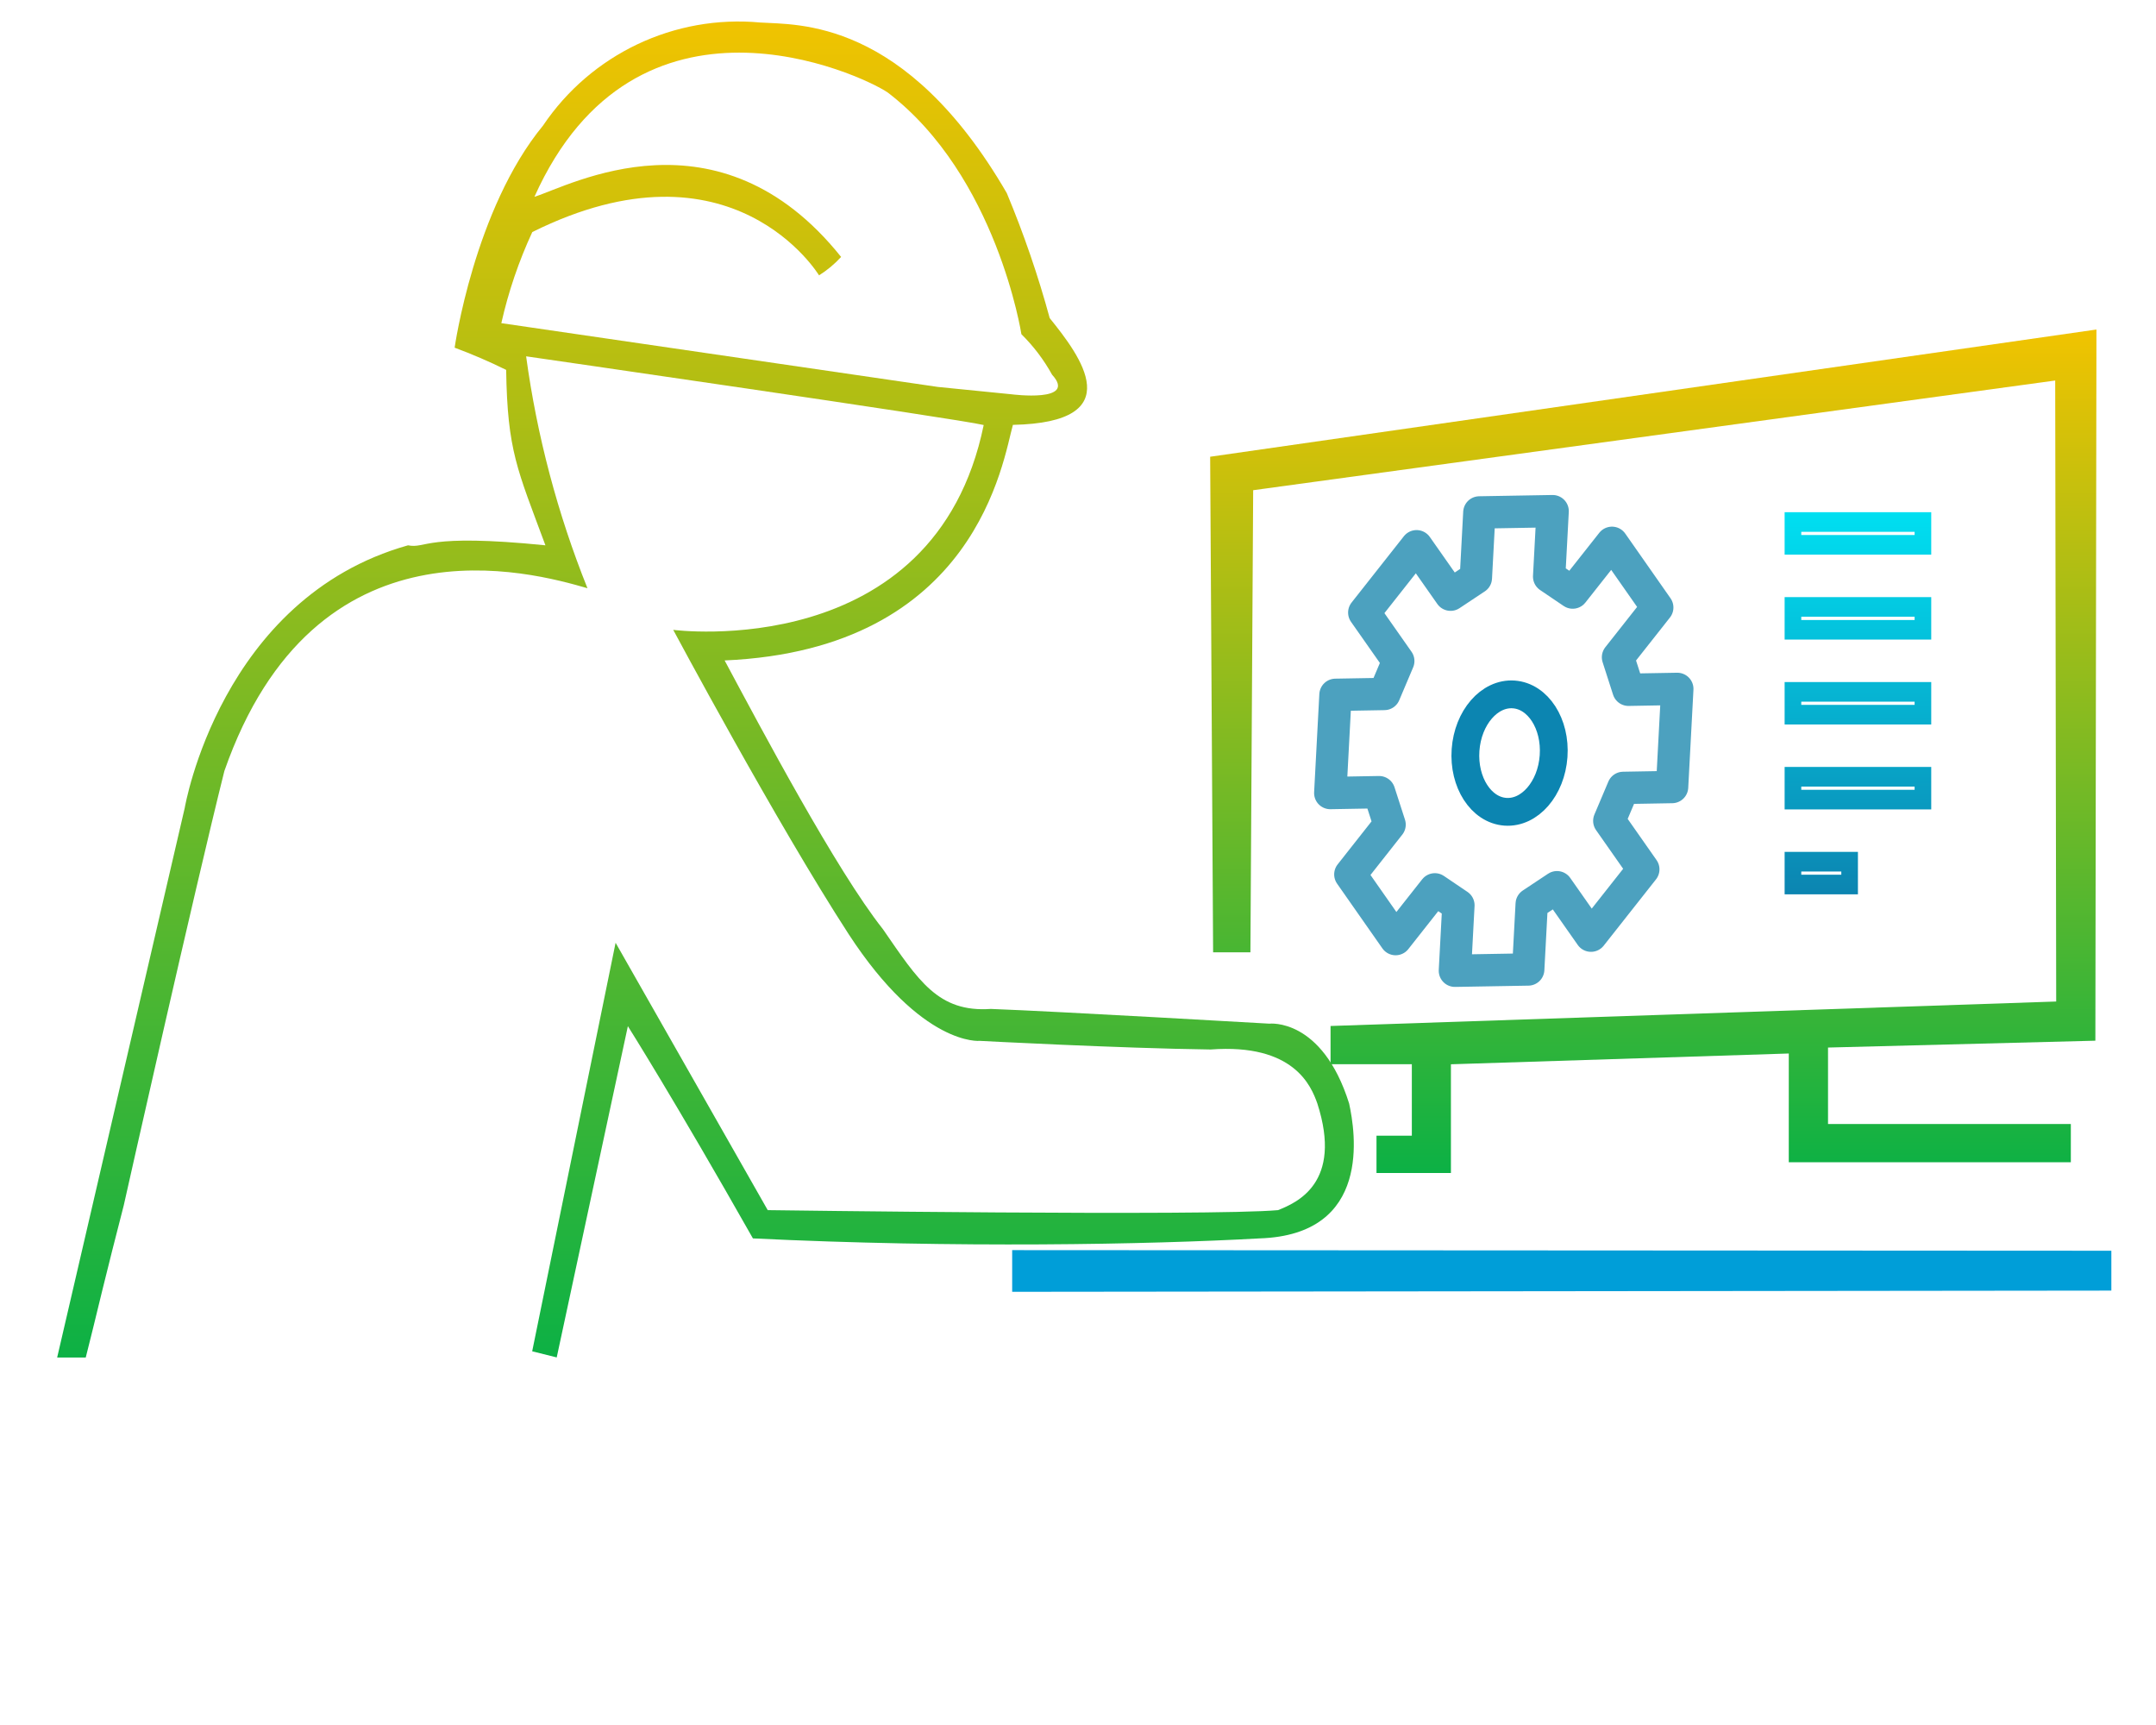
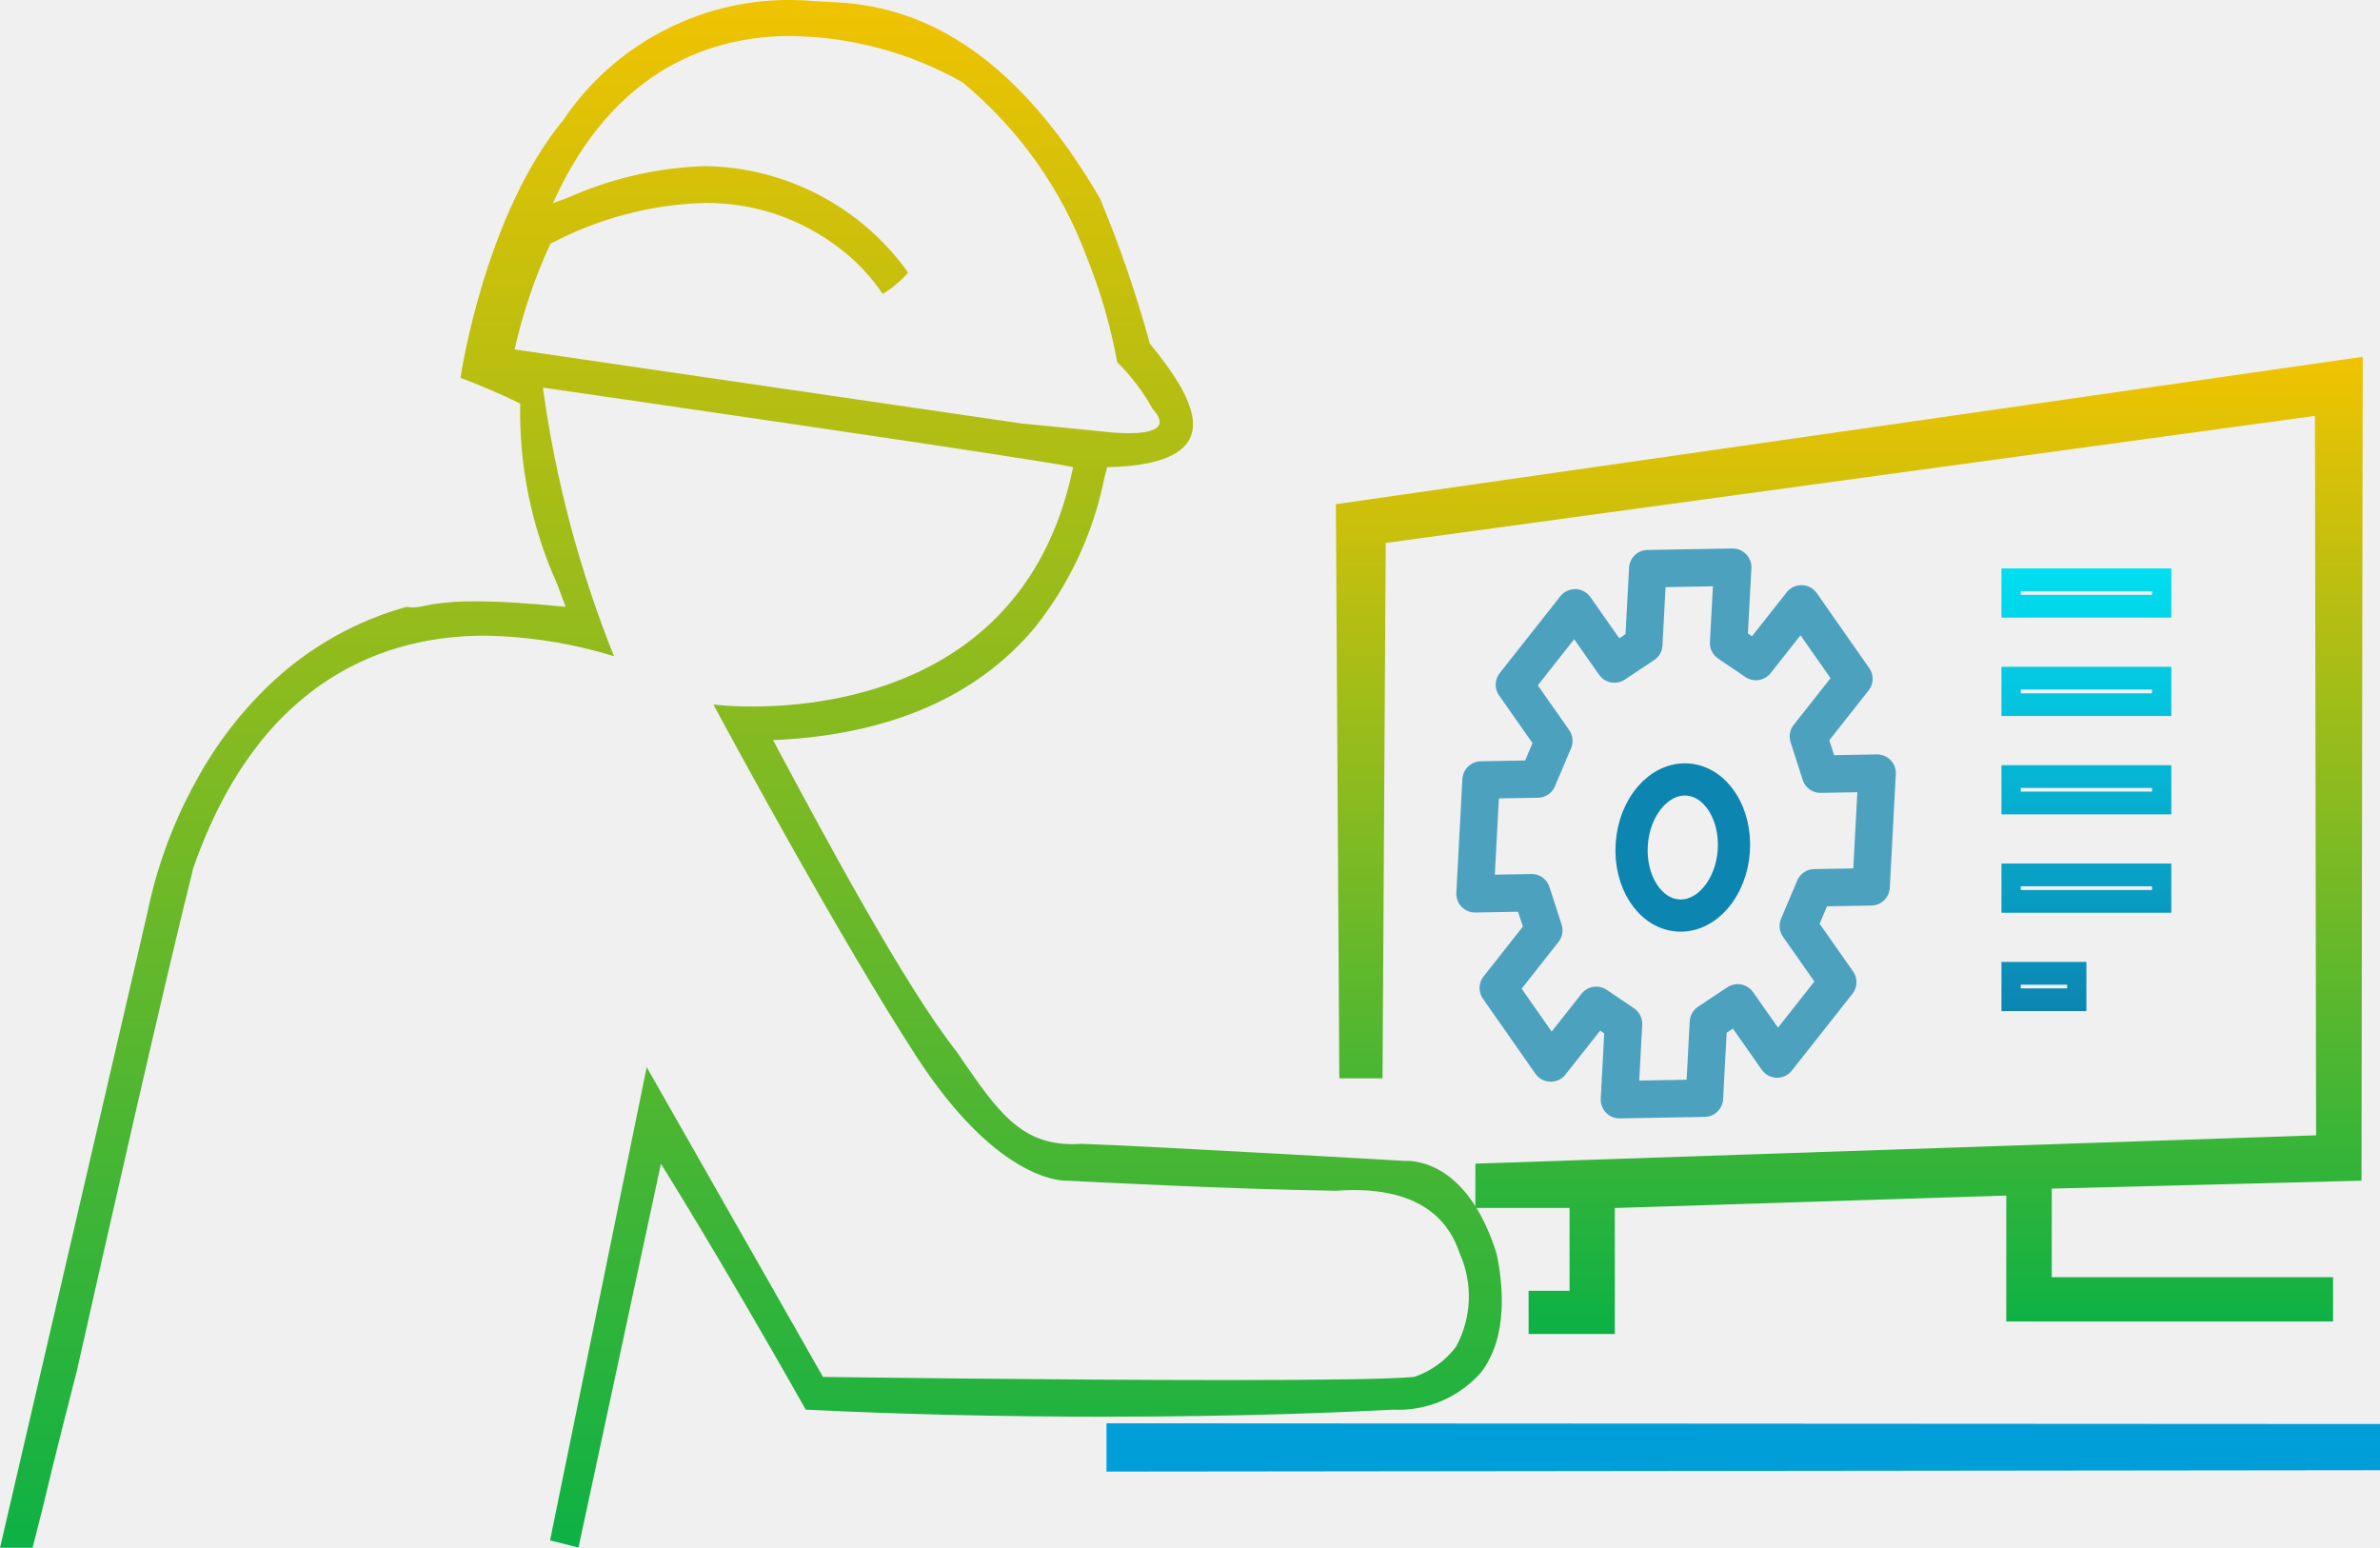
- <svg xmlns="http://www.w3.org/2000/svg" width="100" height="80" viewBox="0 0 100 80">
+ <svg xmlns="http://www.w3.org/2000/svg" width="95.279" height="61.96" viewBox="0 0 95.279 61.96">
  <defs>
    <linearGradient id="linear-gradient" x1="0.5" x2="0.5" y2="1" gradientUnits="objectBoundingBox">
      <stop offset="0" stop-color="#f1c300" />
      <stop offset="1" stop-color="#0cb145" />
    </linearGradient>
    <linearGradient id="linear-gradient-3" x1="0.5" x2="0.5" y2="1" gradientUnits="objectBoundingBox">
      <stop offset="0" stop-color="#00dff1" />
      <stop offset="1" stop-color="#0c85b1" />
    </linearGradient>
  </defs>
-   <g id="Group_13681" data-name="Group 13681" transform="translate(-3133 -2549)">
-     <rect id="Rectangle_3111" data-name="Rectangle 3111" width="100" height="80" transform="translate(3133 2549)" fill="#fff" />
+   <g id="Activities_active" transform="translate(-3135.65 -2549.999)">
    <g id="Activities" transform="translate(2788.901 1934.988)">
      <path id="Path_27" data-name="Path 27" d="M600.375,627.14l20.256,2.959,3.414.341s3.073.4,1.878-.91a8.228,8.228,0,0,0-1.422-1.877s-1.138-7.34-6.2-11.209c-1.252-.853-11.664-5.69-16.387,4.837,1.651-.512,8.535-4.324,14.225,2.789a4.989,4.989,0,0,1-1.024.854s-4.006-6.627-13.3-2.008a21.039,21.039,0,0,0-1.436,4.225Z" transform="translate(-233.027 1.858)" fill="none" />
-       <path id="Path_28" data-name="Path 28" d="M596.186,628.136s.91-6.429,4.1-10.3a10.925,10.925,0,0,1,10.072-4.78c1.707.114,6.714-.228,11.437,7.909a47.34,47.34,0,0,1,1.992,5.8c1.423,1.764,3.755,4.837-1.707,4.951-.455,1.593-1.65,10.413-13.371,10.925,1.707,3.186,5.178,9.73,7.341,12.462,1.651,2.39,2.561,3.869,5.007,3.7,3.073.114,12.917.683,12.917.683s2.447-.284,3.7,3.7c.285,1.309,1.082,6.089-4.153,6.259-5.121.285-14.111.455-23.5,0-3.642-6.429-5.8-9.843-5.8-9.843l-3.3,15.363-1.138-.284,3.869-18.947,7.056,12.4s20.541.285,23.67,0c.854-.341,3.016-1.252,1.821-4.95-.284-.8-1.081-2.788-4.95-2.5-4.267-.057-10.7-.4-10.7-.4s-2.674.285-6.088-4.95c-3.357-5.177-8.136-14.111-8.136-14.111s12.12,1.593,14.4-9.5c-1.138-.284-21.223-3.186-21.223-3.186a45.319,45.319,0,0,0,2.845,10.755c-2.56-.739-12.632-3.584-16.842,8.479-1.422,5.69-4.552,19.631-4.666,20.143-.739,2.845-1.422,5.69-1.422,5.69l-.341,1.366H577.75l5.918-25.491s1.651-9.729,10.356-12.177c.854.171.74-.569,6.373,0-1.308-3.528-1.763-4.381-1.821-8.136A25.373,25.373,0,0,0,596.186,628.136Z" transform="translate(-231 2)" fill="url(#linear-gradient)" />
-       <path id="Path_29" data-name="Path 29" d="M600.375,627.14l20.256,2.959,3.414.341s3.073.4,1.878-.91a8.228,8.228,0,0,0-1.422-1.877s-1.138-7.34-6.2-11.209c-1.252-.853-11.664-5.69-16.387,4.837,1.651-.512,8.535-4.324,14.225,2.789a4.989,4.989,0,0,1-1.024.854s-4.006-6.627-13.3-2.008a21.039,21.039,0,0,0-1.436,4.225Z" transform="translate(-233.027 1.858)" fill="#fff" />
+       <path id="Subtraction_3" data-name="Subtraction 3" d="M17046.414-569.029h-1.314l5.916-25.492a.038.038,0,0,1,0-.011,18.629,18.629,0,0,1,1.914-5.159,15.613,15.613,0,0,1,3.152-4.07,13.011,13.011,0,0,1,5.291-2.935,1.283,1.283,0,0,0,.248.026,2.329,2.329,0,0,0,.469-.066c.092-.019.189-.039.3-.059a10.4,10.4,0,0,1,1.754-.12c.947,0,2.158.073,3.6.219-.092-.245-.178-.478-.26-.7l-.078-.209a16.72,16.72,0,0,1-1.482-7.227,25.224,25.224,0,0,0-2.391-1.03c.039-.271,1.014-6.557,4.1-10.3a10.908,10.908,0,0,1,9.066-4.828c.332,0,.668.015,1,.046.113.008.242.013.381.02,1.99.088,6.648.294,11.061,7.893a48.962,48.962,0,0,1,1.992,5.8l0,0c.746.927,2.133,2.654,1.609,3.777-.344.736-1.461,1.129-3.322,1.169-.027.1-.059.222-.094.368l-.023.095a13.992,13.992,0,0,1-2.77,5.946c-2.332,2.794-5.859,4.314-10.486,4.517l.271.507c1.752,3.27,5.012,9.357,7.07,11.952l.2.29,0,.005c1.42,2.058,2.357,3.418,4.434,3.418.121,0,.246,0,.373-.013,3.018.11,12.82.677,12.918.683a1.058,1.058,0,0,1,.107,0c.568,0,2.506.267,3.588,3.7.252,1.163.5,3.331-.627,4.778a4.411,4.411,0,0,1-3.523,1.482c-1.893.1-5.908.28-11.533.281-4.1,0-8.125-.094-11.967-.281-3.65-6.449-5.793-9.825-5.8-9.844l-3.3,15.361-1.139-.283,3.869-18.945,7.057,12.4c.066,0,9.236.126,16.143.126,4.072,0,6.6-.042,7.525-.126a3.491,3.491,0,0,0,1.68-1.216,4.219,4.219,0,0,0,.141-3.734c-.223-.626-.9-2.53-4.225-2.53-.23,0-.473.009-.721.027-4.15-.054-10.432-.385-10.7-.4h0s-.029,0-.078,0c-.465,0-2.937-.239-6.01-4.953-3.049-4.7-7.3-12.546-8.119-14.071l-.021-.041h0a13.548,13.548,0,0,0,1.566.079c3.268,0,11.059-.933,12.832-9.58-1.125-.28-21.025-3.157-21.225-3.185a45.4,45.4,0,0,0,2.846,10.754,18.555,18.555,0,0,0-5.176-.824c-3.84,0-8.982,1.614-11.666,9.3-1.2,4.791-3.6,15.414-4.578,19.758-.02.087-.037.16-.051.22-.02.084-.031.14-.035.165-.748,2.876-1.418,5.677-1.42,5.688l-.346,1.365Zm26.887-53.835h0a14.013,14.013,0,0,0-6.168,1.634A20.968,20.968,0,0,0,17065.7-617l20.254,2.958,3.412.339a8.521,8.521,0,0,0,.928.056c.48,0,1.082-.059,1.207-.34.068-.158-.018-.368-.254-.626a8.251,8.251,0,0,0-1.422-1.876,21.721,21.721,0,0,0-1.2-4.154,16.58,16.58,0,0,0-5-7.055,14.294,14.294,0,0,0-6.889-1.849c-2.965,0-7.02,1.16-9.5,6.687.17-.053.389-.138.664-.246l.031-.012a14.593,14.593,0,0,1,5.41-1.222,10.173,10.173,0,0,1,8.117,4.266,4.744,4.744,0,0,1-1.021.854,7.623,7.623,0,0,0-1.717-1.822,8.689,8.689,0,0,0-5.416-1.822Z" transform="translate(-16698.35 1246)" fill="url(#linear-gradient)" />
      <path id="Path_31" data-name="Path 31" d="M639.487,638.152l37.2-5.087.046,28.8L643.076,663v1.772h3.77v3.316h-1.639v1.73h3.452v-5.042l15.671-.5v5.042h13.082v-1.772H666.15V664l12.4-.318L678.6,630.7l-41.108,5.9.137,22.984h1.73Z" transform="translate(-237.263 -1.406)" fill="url(#linear-gradient)" />
      <g id="Path_32" data-name="Path 32" transform="translate(426.874 637.766)">
-         <path id="Path_13425" data-name="Path 13425" d="M3.053,17.312H.424V16.253H3.053Zm3.4-3.938H.424V12.315H6.453Zm0-3.939H.424V8.377H6.453Zm0-3.938H.424V4.438H6.453Zm0-3.939H.424V.5H6.453Z" transform="translate(-0.038 -0.045)" fill="#fff" />
        <path id="Path_13426" data-name="Path 13426" d="M2.629,16.812v-.148H.772v.148H2.629m3.4-3.938v-.149H.772v.149H6.029m0-3.939V8.787H.772v.148H6.029M6.029,5V4.848H.772V5H6.029m0-3.939V.91H.772v.148H6.029M3.4,17.722H0V15.753H3.4Zm3.4-3.938H0v-1.97H6.8Zm0-3.939H0V7.877H6.8Zm0-3.938H0V3.938H6.8Zm0-3.939H0V0H6.8Z" transform="translate(0 0)" fill="url(#linear-gradient-3)" />
      </g>
      <g id="settings" transform="translate(405.801 637.718)">
        <g id="Group_1" data-name="Group 1">
          <path id="Path_15" data-name="Path 15" d="M418.527,640.012l-.162,3.036-1.173.779-1.577-2.247-2.426,3.076,1.577,2.247-.647,1.528-2.265.04-.242,4.554,2.265-.04.486,1.505-1.82,2.309,2.1,3,1.82-2.307,1.092.739-.162,3.036,3.4-.059.162-3.036,1.173-.779,1.577,2.247,2.426-3.075-1.577-2.25.647-1.528,2.265-.04.242-4.551-2.265.04-.485-1.508,1.82-2.307-2.1-3-1.822,2.307-1.092-.739.162-3.036Z" transform="translate(-411.613 -639.953)" fill="none" stroke="#4ca1bf" stroke-linecap="round" stroke-linejoin="round" stroke-width="1.5" />
          <ellipse id="Ellipse_1" data-name="Ellipse 1" cx="2.048" cy="2.729" rx="2.048" ry="2.729" transform="matrix(0.997, 0.071, -0.071, 0.997, 6.467, 8.354)" fill="none" stroke="#0c85b1" stroke-linecap="round" stroke-linejoin="round" stroke-width="1.29" />
        </g>
      </g>
      <path id="Path_34" data-name="Path 34" d="M625.406,677.529l50.982-.056v-1.849l-50.982-.028Z" transform="translate(-234.36 -3.607)" fill="#009ed8" />
    </g>
  </g>
</svg>
